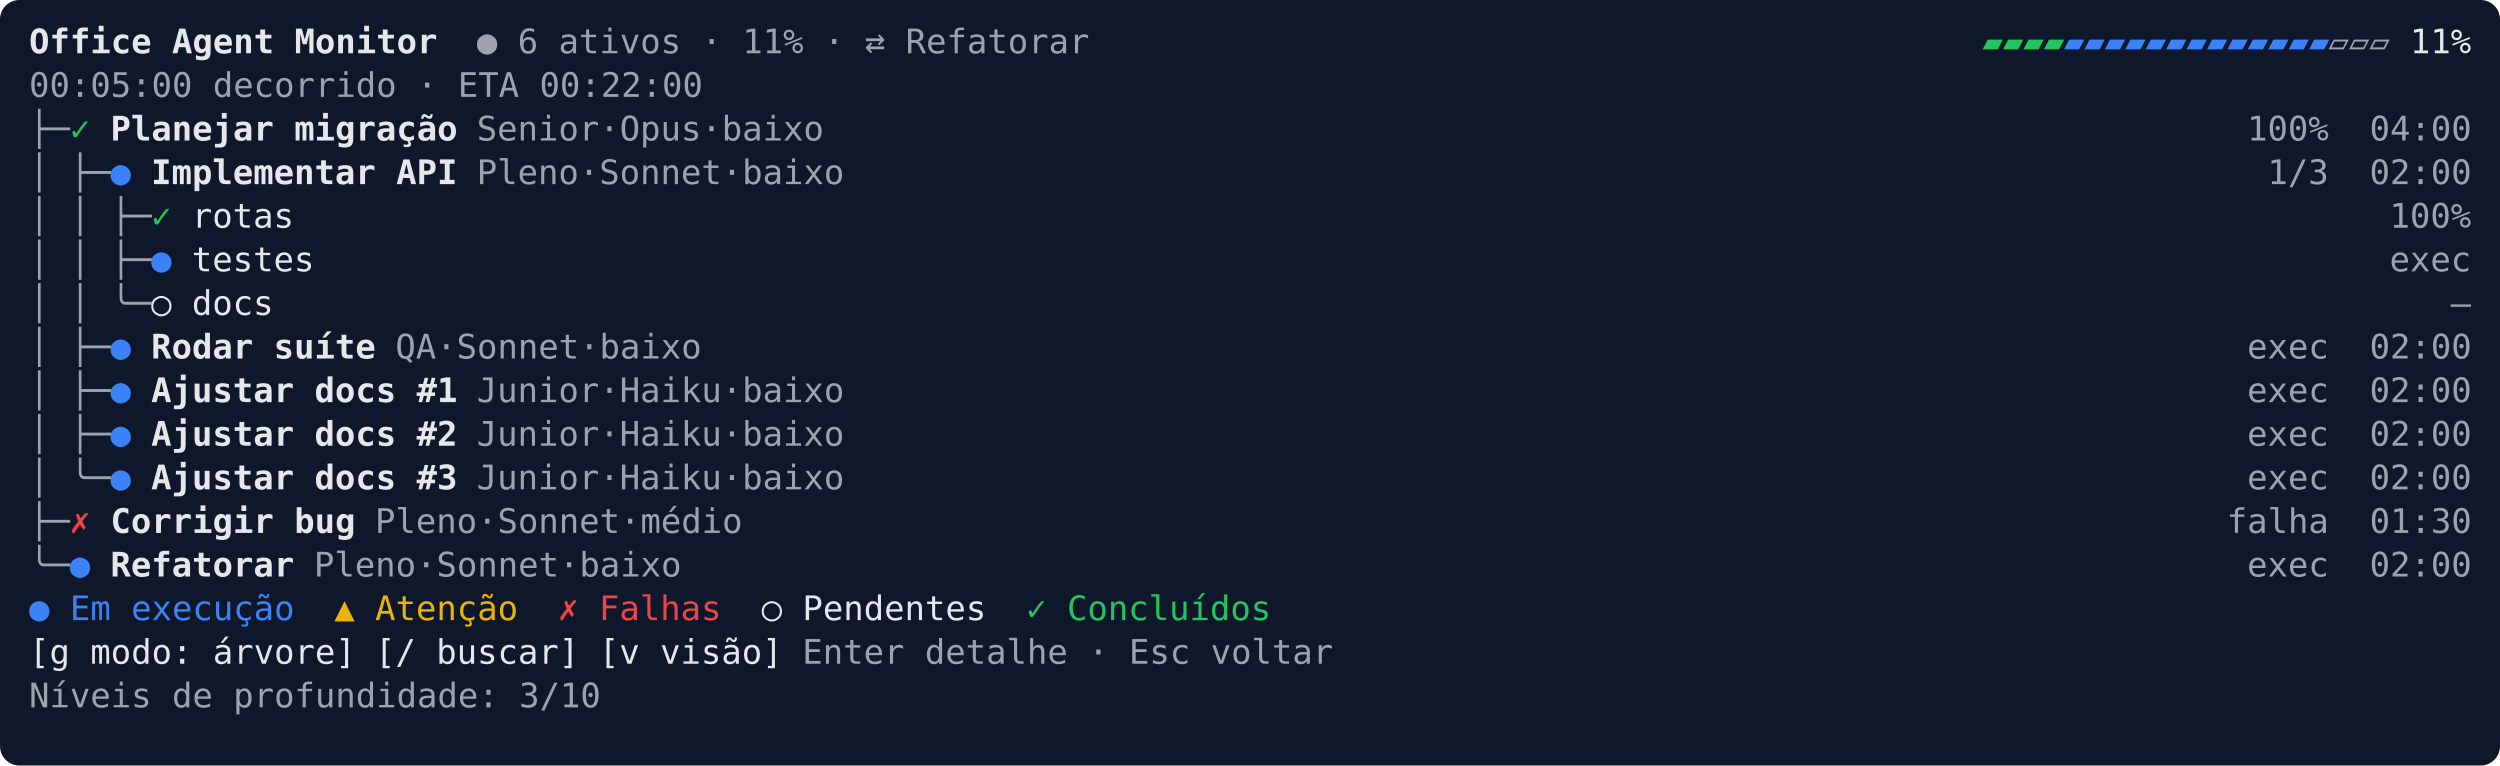
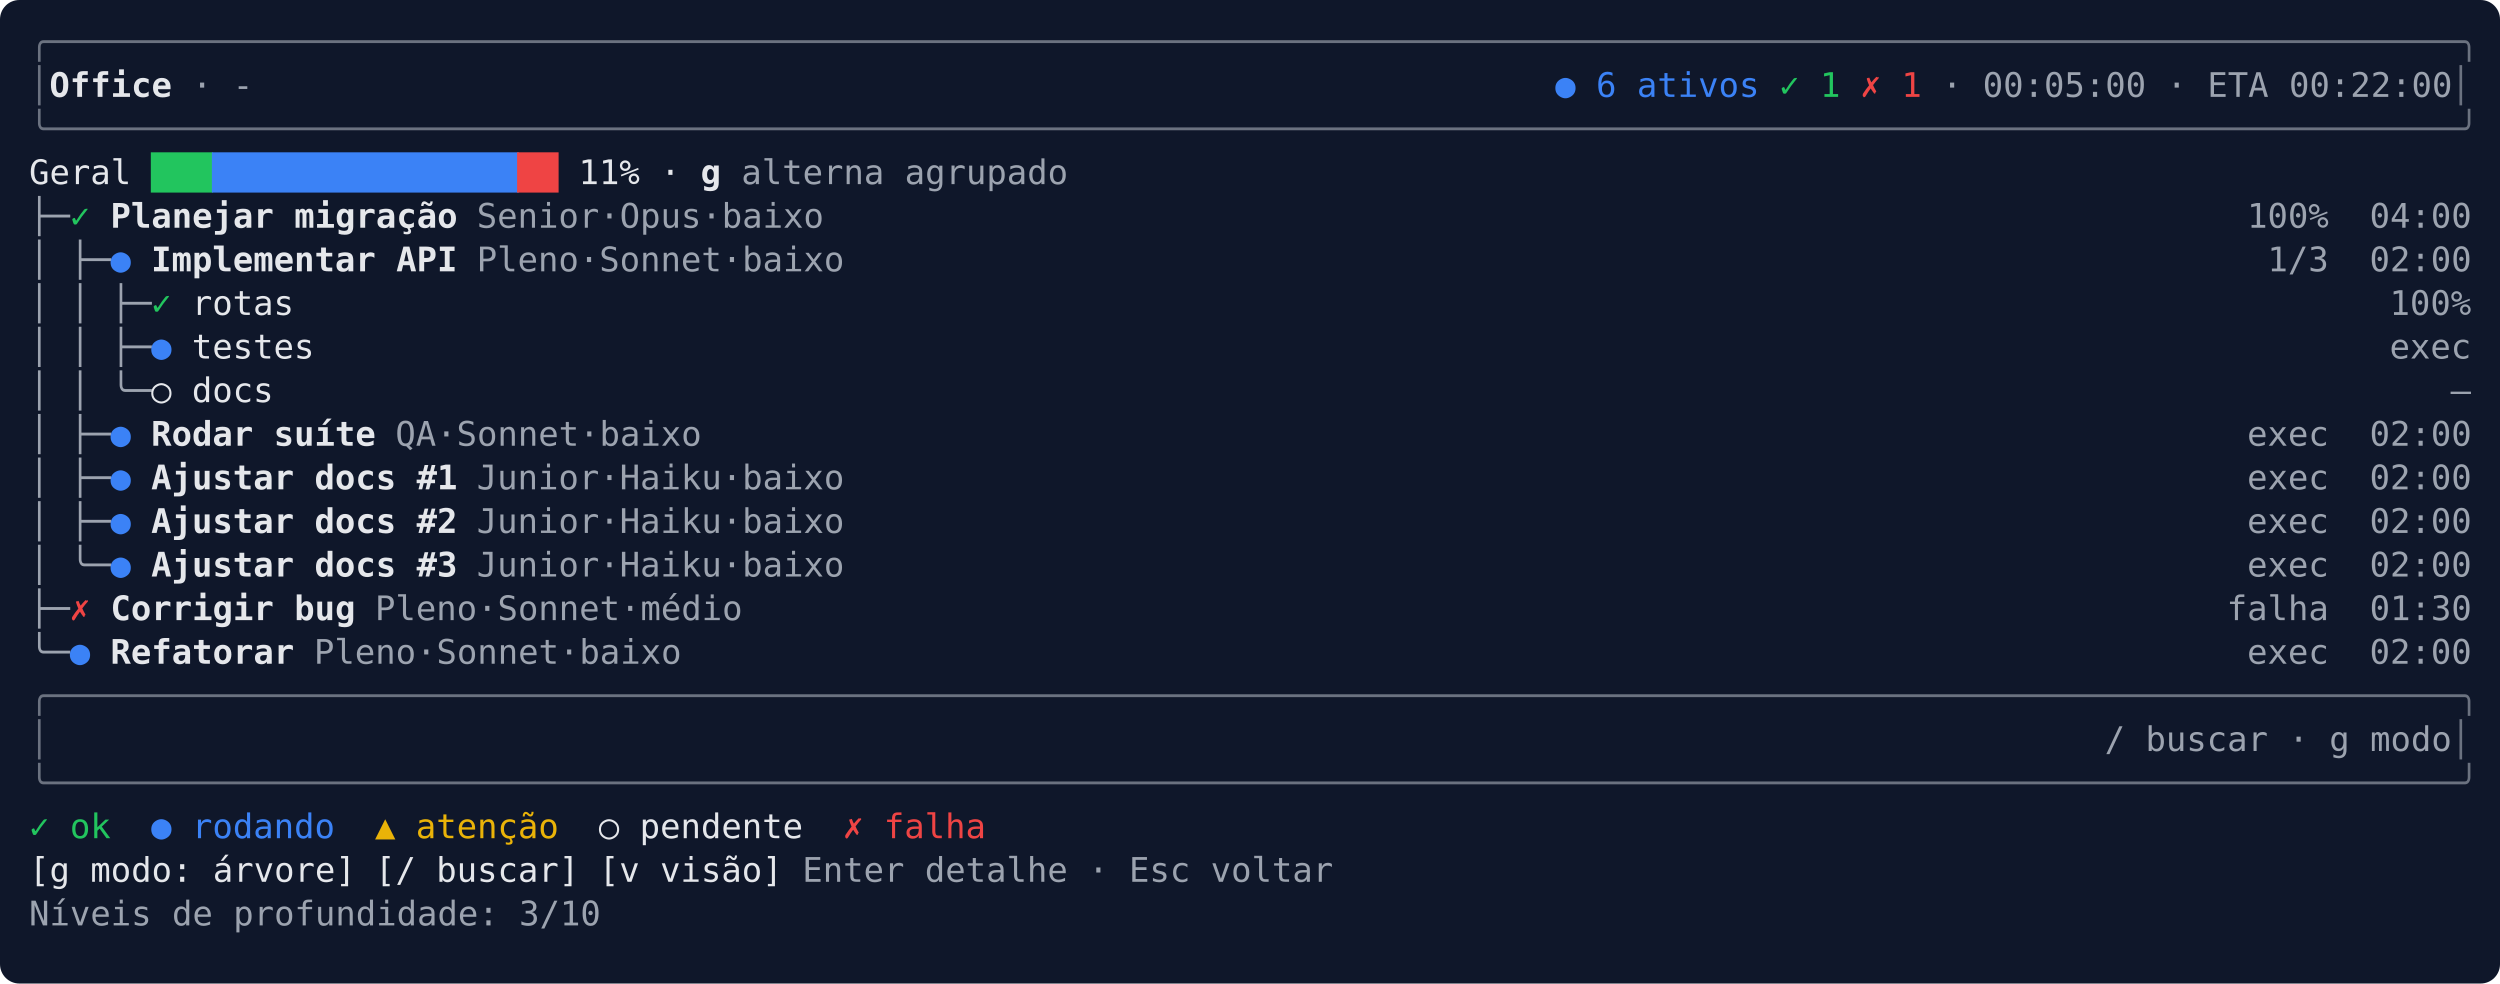
- <svg xmlns="http://www.w3.org/2000/svg" width="1032" height="316" font-family="Menlo,Consolas,monospace" font-size="14">
+ <svg xmlns="http://www.w3.org/2000/svg" width="1032" height="406" font-family="Menlo,Consolas,monospace" font-size="14">
  <rect width="100%" height="100%" rx="8" fill="#0f172a" />
  <text y="22">
-     <tspan x="12.0" fill="#e5e7eb" font-weight="bold" xml:space="preserve">Office Agent Monitor</tspan>
-     <tspan x="180.0" fill="#9ca3af" xml:space="preserve">  ● 6 ativos · 11% · ⇄ Refatorar</tspan>
-     <tspan x="448.8" fill="#e5e7eb" xml:space="preserve">                                            </tspan>
-     <tspan x="818.4" fill="#22c55e" xml:space="preserve">▰▰▰▰</tspan>
-     <tspan x="852.0" fill="#3b82f6" xml:space="preserve">▰▰▰▰▰▰▰▰▰▰▰▰▰</tspan>
-     <tspan x="961.2" fill="#9ca3af" xml:space="preserve">▱▱▱</tspan>
-     <tspan x="986.4" fill="#e5e7eb" xml:space="preserve"> 11%</tspan>
+     <tspan x="12.0" fill="#6b7280" xml:space="preserve">╭──────────────────────────────────────────────────────────────────────────────────────────────────────────────────────╮</tspan>
  </text>
  <text y="40">
-     <tspan x="12.0" fill="#9ca3af" xml:space="preserve">00:05:00 decorrido · ETA 00:22:00</tspan>
+     <tspan x="12.0" fill="#6b7280" xml:space="preserve">│</tspan>
+     <tspan x="20.4" fill="#e5e7eb" font-weight="bold" xml:space="preserve">Office</tspan>
+     <tspan x="70.8" fill="#9ca3af" xml:space="preserve"> · -</tspan>
+     <tspan x="104.4" fill="#e5e7eb" xml:space="preserve">                                                                </tspan>
+     <tspan x="642.0" fill="#3b82f6" xml:space="preserve">● 6 ativos</tspan>
+     <tspan x="726.0" fill="#22c55e" xml:space="preserve"> ✓ 1</tspan>
+     <tspan x="759.6" fill="#ef4444" xml:space="preserve"> ✗ 1</tspan>
+     <tspan x="793.2" fill="#9ca3af" xml:space="preserve"> · 00:05:00 · ETA 00:22:00</tspan>
+     <tspan x="1011.6" fill="#6b7280" xml:space="preserve">│</tspan>
  </text>
  <text y="58">
+     <tspan x="12.0" fill="#6b7280" xml:space="preserve">╰──────────────────────────────────────────────────────────────────────────────────────────────────────────────────────╯</tspan>
+   </text>
+   <text y="76">
+     <tspan x="12.0" fill="#e5e7eb" xml:space="preserve">Geral </tspan>
+     <tspan x="62.4" fill="#22c55e" xml:space="preserve">███</tspan>
+     <tspan x="87.6" fill="#3b82f6" xml:space="preserve">███████████████</tspan>
+     <tspan x="213.6" fill="#ef4444" xml:space="preserve">██</tspan>
+     <tspan x="230.4" fill="#9ca3af" xml:space="preserve" />
+     <tspan x="230.4" fill="#e5e7eb" xml:space="preserve"> 11% · </tspan>
+     <tspan x="289.2" fill="#e5e7eb" font-weight="bold" xml:space="preserve">g</tspan>
+     <tspan x="297.6" fill="#9ca3af" xml:space="preserve"> alterna agrupado</tspan>
+   </text>
+   <text y="94">
    <tspan x="12.0" fill="#9ca3af" xml:space="preserve">├─</tspan>
    <tspan x="28.8" fill="#22c55e" xml:space="preserve">✓ </tspan>
    <tspan x="45.6" fill="#e5e7eb" font-weight="bold" xml:space="preserve">Planejar migração</tspan>
    <tspan x="188.4" fill="#e5e7eb" xml:space="preserve"> </tspan>
    <tspan x="196.8" fill="#9ca3af" xml:space="preserve">Senior·Opus·baixo</tspan>
    <tspan x="339.6" fill="#e5e7eb" xml:space="preserve">                                                                      </tspan>
    <tspan x="927.6" fill="#9ca3af" xml:space="preserve">100%  04:00</tspan>
  </text>
-   <text y="76">
+   <text y="112">
    <tspan x="12.0" fill="#9ca3af" xml:space="preserve">│ ├─</tspan>
    <tspan x="45.6" fill="#3b82f6" xml:space="preserve">● </tspan>
    <tspan x="62.4" fill="#e5e7eb" font-weight="bold" xml:space="preserve">Implementar API</tspan>
    <tspan x="188.4" fill="#e5e7eb" xml:space="preserve"> </tspan>
    <tspan x="196.8" fill="#9ca3af" xml:space="preserve">Pleno·Sonnet·baixo</tspan>
    <tspan x="348.0" fill="#e5e7eb" xml:space="preserve">                                                                      </tspan>
    <tspan x="936.0" fill="#9ca3af" xml:space="preserve">1/3  02:00</tspan>
  </text>
-   <text y="94">
+   <text y="130">
    <tspan x="12.0" fill="#9ca3af" xml:space="preserve">│ │ ├─</tspan>
    <tspan x="62.4" fill="#22c55e" xml:space="preserve">✓ </tspan>
    <tspan x="79.2" fill="#e5e7eb" xml:space="preserve">rotas</tspan>
    <tspan x="121.2" fill="#e5e7eb" xml:space="preserve">                                                                                                       </tspan>
    <tspan x="986.4" fill="#9ca3af" xml:space="preserve">100%</tspan>
  </text>
-   <text y="112">
+   <text y="148">
    <tspan x="12.0" fill="#9ca3af" xml:space="preserve">│ │ ├─</tspan>
    <tspan x="62.4" fill="#3b82f6" xml:space="preserve">● </tspan>
    <tspan x="79.2" fill="#e5e7eb" xml:space="preserve">testes</tspan>
    <tspan x="129.6" fill="#e5e7eb" xml:space="preserve">                                                                                                      </tspan>
    <tspan x="986.4" fill="#9ca3af" xml:space="preserve">exec</tspan>
  </text>
-   <text y="130">
+   <text y="166">
    <tspan x="12.0" fill="#9ca3af" xml:space="preserve">│ │ ╰─</tspan>
    <tspan x="62.4" fill="#e5e7eb" xml:space="preserve">○ </tspan>
    <tspan x="79.2" fill="#e5e7eb" xml:space="preserve">docs</tspan>
    <tspan x="112.8" fill="#e5e7eb" xml:space="preserve">                                                                                                           </tspan>
    <tspan x="1011.6" fill="#9ca3af" xml:space="preserve">—</tspan>
  </text>
-   <text y="148">
+   <text y="184">
    <tspan x="12.0" fill="#9ca3af" xml:space="preserve">│ ├─</tspan>
    <tspan x="45.6" fill="#3b82f6" xml:space="preserve">● </tspan>
    <tspan x="62.4" fill="#e5e7eb" font-weight="bold" xml:space="preserve">Rodar suíte</tspan>
    <tspan x="154.8" fill="#e5e7eb" xml:space="preserve"> </tspan>
    <tspan x="163.2" fill="#9ca3af" xml:space="preserve">QA·Sonnet·baixo</tspan>
    <tspan x="289.2" fill="#e5e7eb" xml:space="preserve">                                                                            </tspan>
    <tspan x="927.6" fill="#9ca3af" xml:space="preserve">exec  02:00</tspan>
  </text>
-   <text y="166">
+   <text y="202">
    <tspan x="12.0" fill="#9ca3af" xml:space="preserve">│ ├─</tspan>
    <tspan x="45.6" fill="#3b82f6" xml:space="preserve">● </tspan>
    <tspan x="62.4" fill="#e5e7eb" font-weight="bold" xml:space="preserve">Ajustar docs #1</tspan>
    <tspan x="188.4" fill="#e5e7eb" xml:space="preserve"> </tspan>
    <tspan x="196.8" fill="#9ca3af" xml:space="preserve">Junior·Haiku·baixo</tspan>
    <tspan x="348.0" fill="#e5e7eb" xml:space="preserve">                                                                     </tspan>
    <tspan x="927.6" fill="#9ca3af" xml:space="preserve">exec  02:00</tspan>
  </text>
-   <text y="184">
+   <text y="220">
    <tspan x="12.0" fill="#9ca3af" xml:space="preserve">│ ├─</tspan>
    <tspan x="45.6" fill="#3b82f6" xml:space="preserve">● </tspan>
    <tspan x="62.4" fill="#e5e7eb" font-weight="bold" xml:space="preserve">Ajustar docs #2</tspan>
    <tspan x="188.4" fill="#e5e7eb" xml:space="preserve"> </tspan>
    <tspan x="196.8" fill="#9ca3af" xml:space="preserve">Junior·Haiku·baixo</tspan>
    <tspan x="348.0" fill="#e5e7eb" xml:space="preserve">                                                                     </tspan>
    <tspan x="927.6" fill="#9ca3af" xml:space="preserve">exec  02:00</tspan>
  </text>
-   <text y="202">
+   <text y="238">
    <tspan x="12.0" fill="#9ca3af" xml:space="preserve">│ ╰─</tspan>
    <tspan x="45.6" fill="#3b82f6" xml:space="preserve">● </tspan>
    <tspan x="62.4" fill="#e5e7eb" font-weight="bold" xml:space="preserve">Ajustar docs #3</tspan>
    <tspan x="188.4" fill="#e5e7eb" xml:space="preserve"> </tspan>
    <tspan x="196.8" fill="#9ca3af" xml:space="preserve">Junior·Haiku·baixo</tspan>
    <tspan x="348.0" fill="#e5e7eb" xml:space="preserve">                                                                     </tspan>
    <tspan x="927.6" fill="#9ca3af" xml:space="preserve">exec  02:00</tspan>
  </text>
-   <text y="220">
+   <text y="256">
    <tspan x="12.0" fill="#9ca3af" xml:space="preserve">├─</tspan>
    <tspan x="28.8" fill="#ef4444" xml:space="preserve">✗ </tspan>
    <tspan x="45.6" fill="#e5e7eb" font-weight="bold" xml:space="preserve">Corrigir bug</tspan>
    <tspan x="146.4" fill="#e5e7eb" xml:space="preserve"> </tspan>
    <tspan x="154.8" fill="#9ca3af" xml:space="preserve">Pleno·Sonnet·médio</tspan>
    <tspan x="306.0" fill="#e5e7eb" xml:space="preserve">                                                                         </tspan>
    <tspan x="919.2" fill="#9ca3af" xml:space="preserve">falha  01:30</tspan>
  </text>
-   <text y="238">
+   <text y="274">
    <tspan x="12.0" fill="#9ca3af" xml:space="preserve">╰─</tspan>
    <tspan x="28.8" fill="#3b82f6" xml:space="preserve">● </tspan>
    <tspan x="45.6" fill="#e5e7eb" font-weight="bold" xml:space="preserve">Refatorar</tspan>
    <tspan x="121.2" fill="#e5e7eb" xml:space="preserve"> </tspan>
    <tspan x="129.6" fill="#9ca3af" xml:space="preserve">Pleno·Sonnet·baixo</tspan>
    <tspan x="280.8" fill="#e5e7eb" xml:space="preserve">                                                                             </tspan>
    <tspan x="927.6" fill="#9ca3af" xml:space="preserve">exec  02:00</tspan>
  </text>
-   <text y="256">
-     <tspan x="12.0" fill="#3b82f6" xml:space="preserve">● Em execução</tspan>
-     <tspan x="121.2" fill="#e5e7eb" xml:space="preserve">  </tspan>
-     <tspan x="138.0" fill="#eab308" xml:space="preserve">▲ Atenção</tspan>
-     <tspan x="213.6" fill="#e5e7eb" xml:space="preserve">  </tspan>
-     <tspan x="230.4" fill="#ef4444" xml:space="preserve">✗ Falhas</tspan>
-     <tspan x="297.6" fill="#e5e7eb" xml:space="preserve">  </tspan>
-     <tspan x="314.4" fill="#e5e7eb" xml:space="preserve">○ Pendentes</tspan>
-     <tspan x="406.8" fill="#e5e7eb" xml:space="preserve">  </tspan>
-     <tspan x="423.6" fill="#22c55e" xml:space="preserve">✓ Concluídos</tspan>
+   <text y="292">
+     <tspan x="12.0" fill="#6b7280" xml:space="preserve">╭──────────────────────────────────────────────────────────────────────────────────────────────────────────────────────╮</tspan>
  </text>
-   <text y="274">
+   <text y="310">
+     <tspan x="12.0" fill="#6b7280" xml:space="preserve">│</tspan>
+     <tspan x="20.4" fill="#9ca3af" xml:space="preserve" />
+     <tspan x="20.4" fill="#e5e7eb" xml:space="preserve">                                                                                                     </tspan>
+     <tspan x="868.8" fill="#9ca3af" xml:space="preserve">/ buscar · g modo</tspan>
+     <tspan x="1011.6" fill="#6b7280" xml:space="preserve">│</tspan>
+   </text>
+   <text y="328">
+     <tspan x="12.0" fill="#6b7280" xml:space="preserve">╰──────────────────────────────────────────────────────────────────────────────────────────────────────────────────────╯</tspan>
+   </text>
+   <text y="346">
+     <tspan x="12.0" fill="#22c55e" xml:space="preserve">✓ ok</tspan>
+     <tspan x="45.6" fill="#e5e7eb" xml:space="preserve">  </tspan>
+     <tspan x="62.4" fill="#3b82f6" xml:space="preserve">● rodando</tspan>
+     <tspan x="138.0" fill="#e5e7eb" xml:space="preserve">  </tspan>
+     <tspan x="154.8" fill="#eab308" xml:space="preserve">▲ atenção</tspan>
+     <tspan x="230.4" fill="#e5e7eb" xml:space="preserve">  </tspan>
+     <tspan x="247.2" fill="#e5e7eb" xml:space="preserve">○ pendente</tspan>
+     <tspan x="331.2" fill="#e5e7eb" xml:space="preserve">  </tspan>
+     <tspan x="348.0" fill="#ef4444" xml:space="preserve">✗ falha</tspan>
+   </text>
+   <text y="364">
    <tspan x="12.0" fill="#e5e7eb" xml:space="preserve">[g modo: árvore]</tspan>
    <tspan x="146.4" fill="#e5e7eb" xml:space="preserve"> </tspan>
    <tspan x="154.8" fill="#e5e7eb" xml:space="preserve">[/ buscar]</tspan>
    <tspan x="238.8" fill="#e5e7eb" xml:space="preserve"> </tspan>
    <tspan x="247.2" fill="#e5e7eb" xml:space="preserve">[v visão]</tspan>
    <tspan x="322.8" fill="#e5e7eb" xml:space="preserve"> </tspan>
    <tspan x="331.2" fill="#9ca3af" xml:space="preserve">Enter detalhe · Esc voltar</tspan>
  </text>
-   <text y="292">
+   <text y="382">
    <tspan x="12.0" fill="#9ca3af" xml:space="preserve">Níveis de profundidade: 3/10</tspan>
  </text>
</svg>
